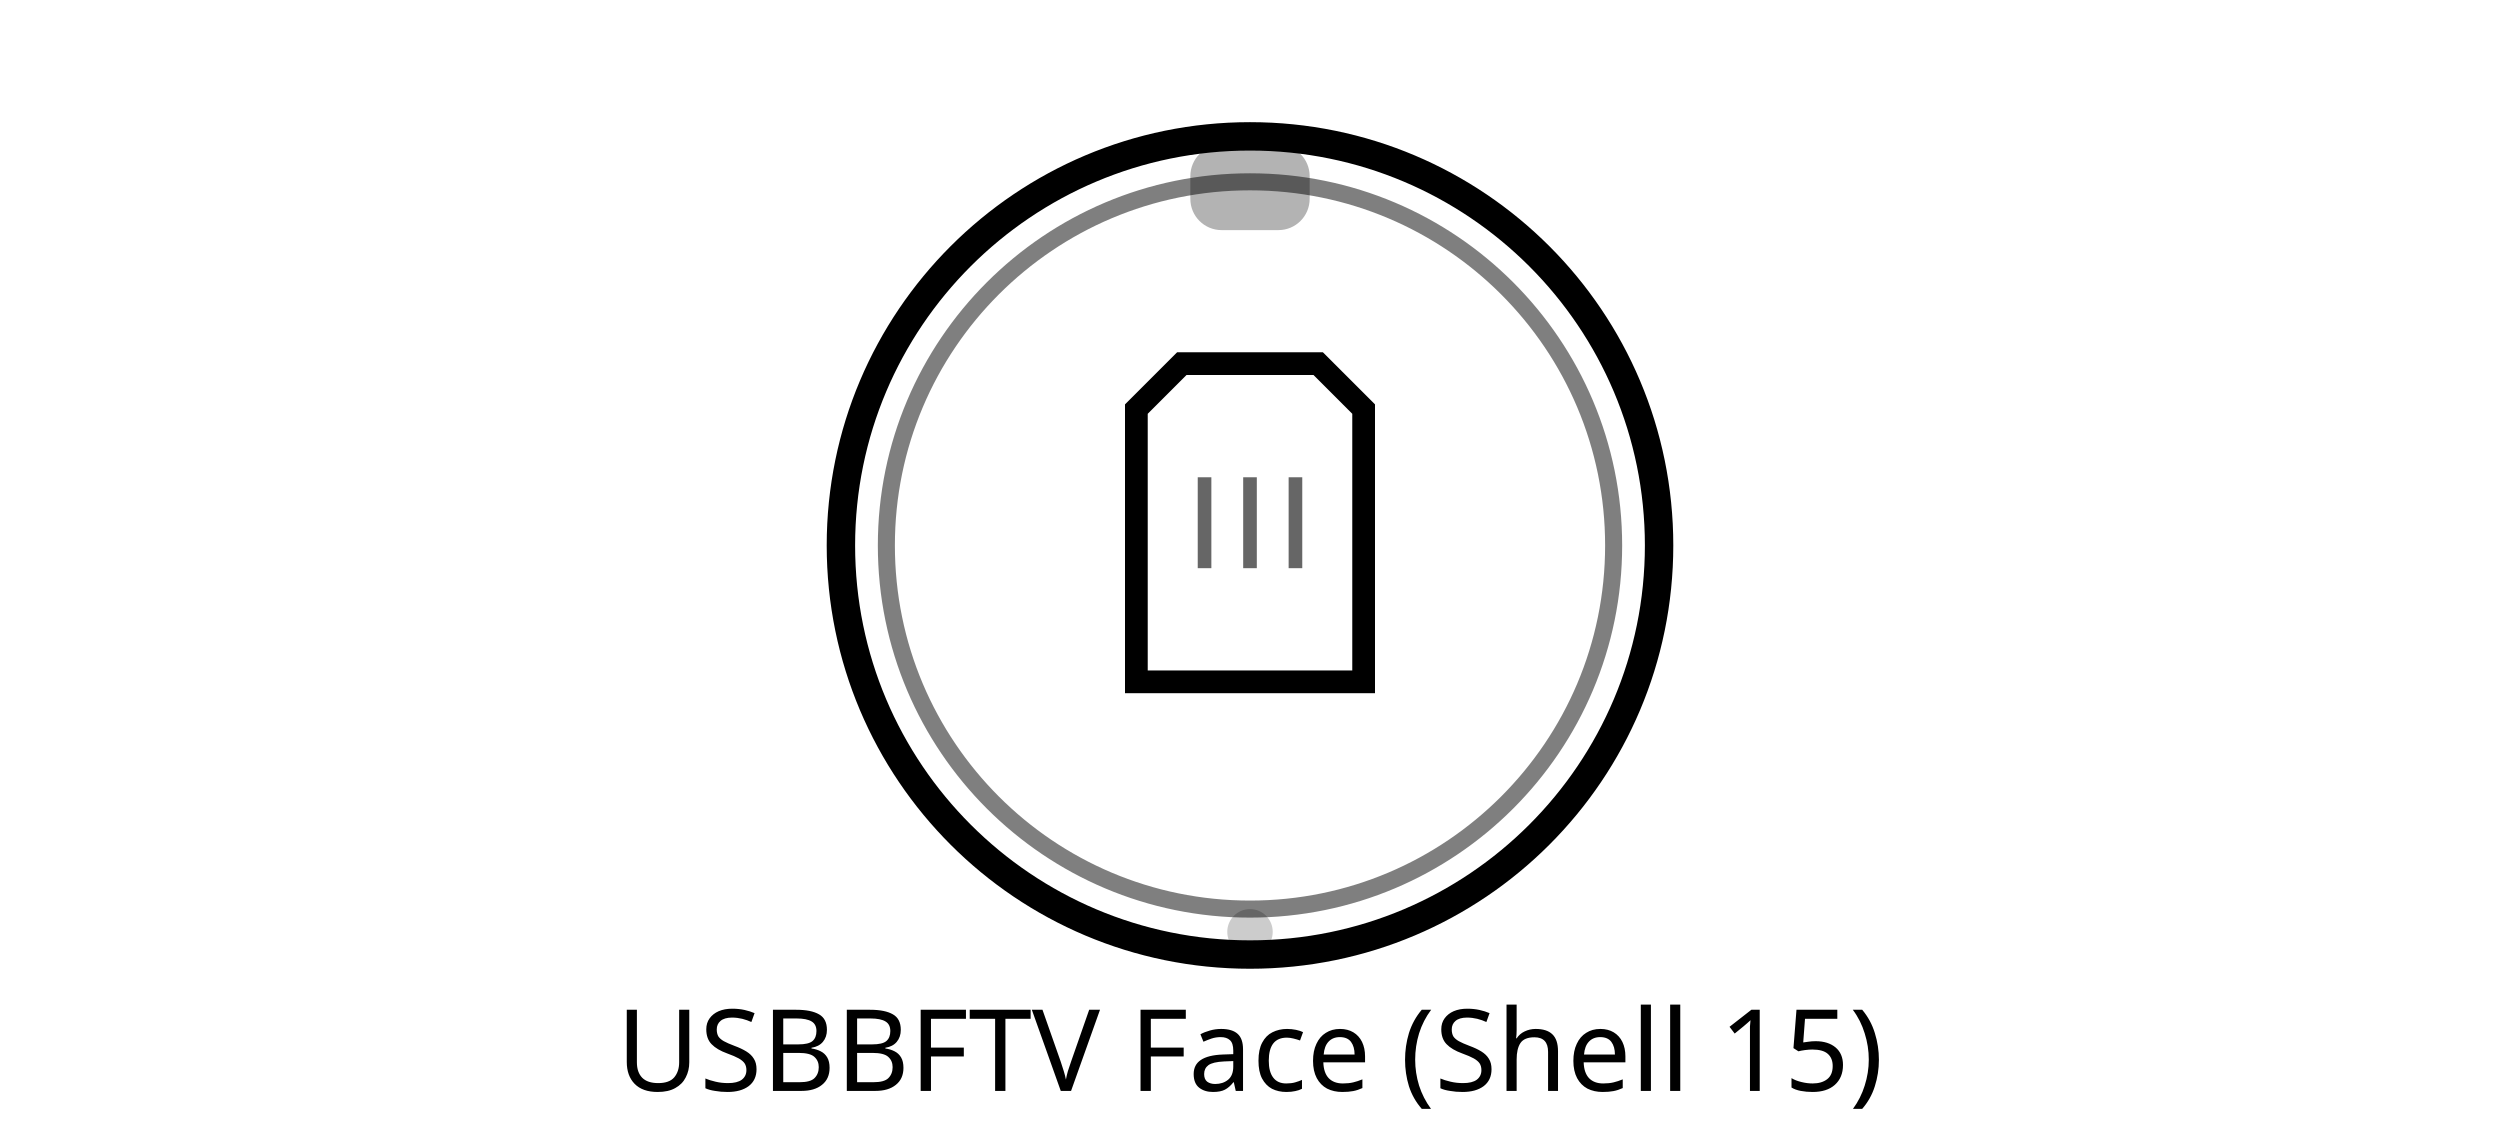
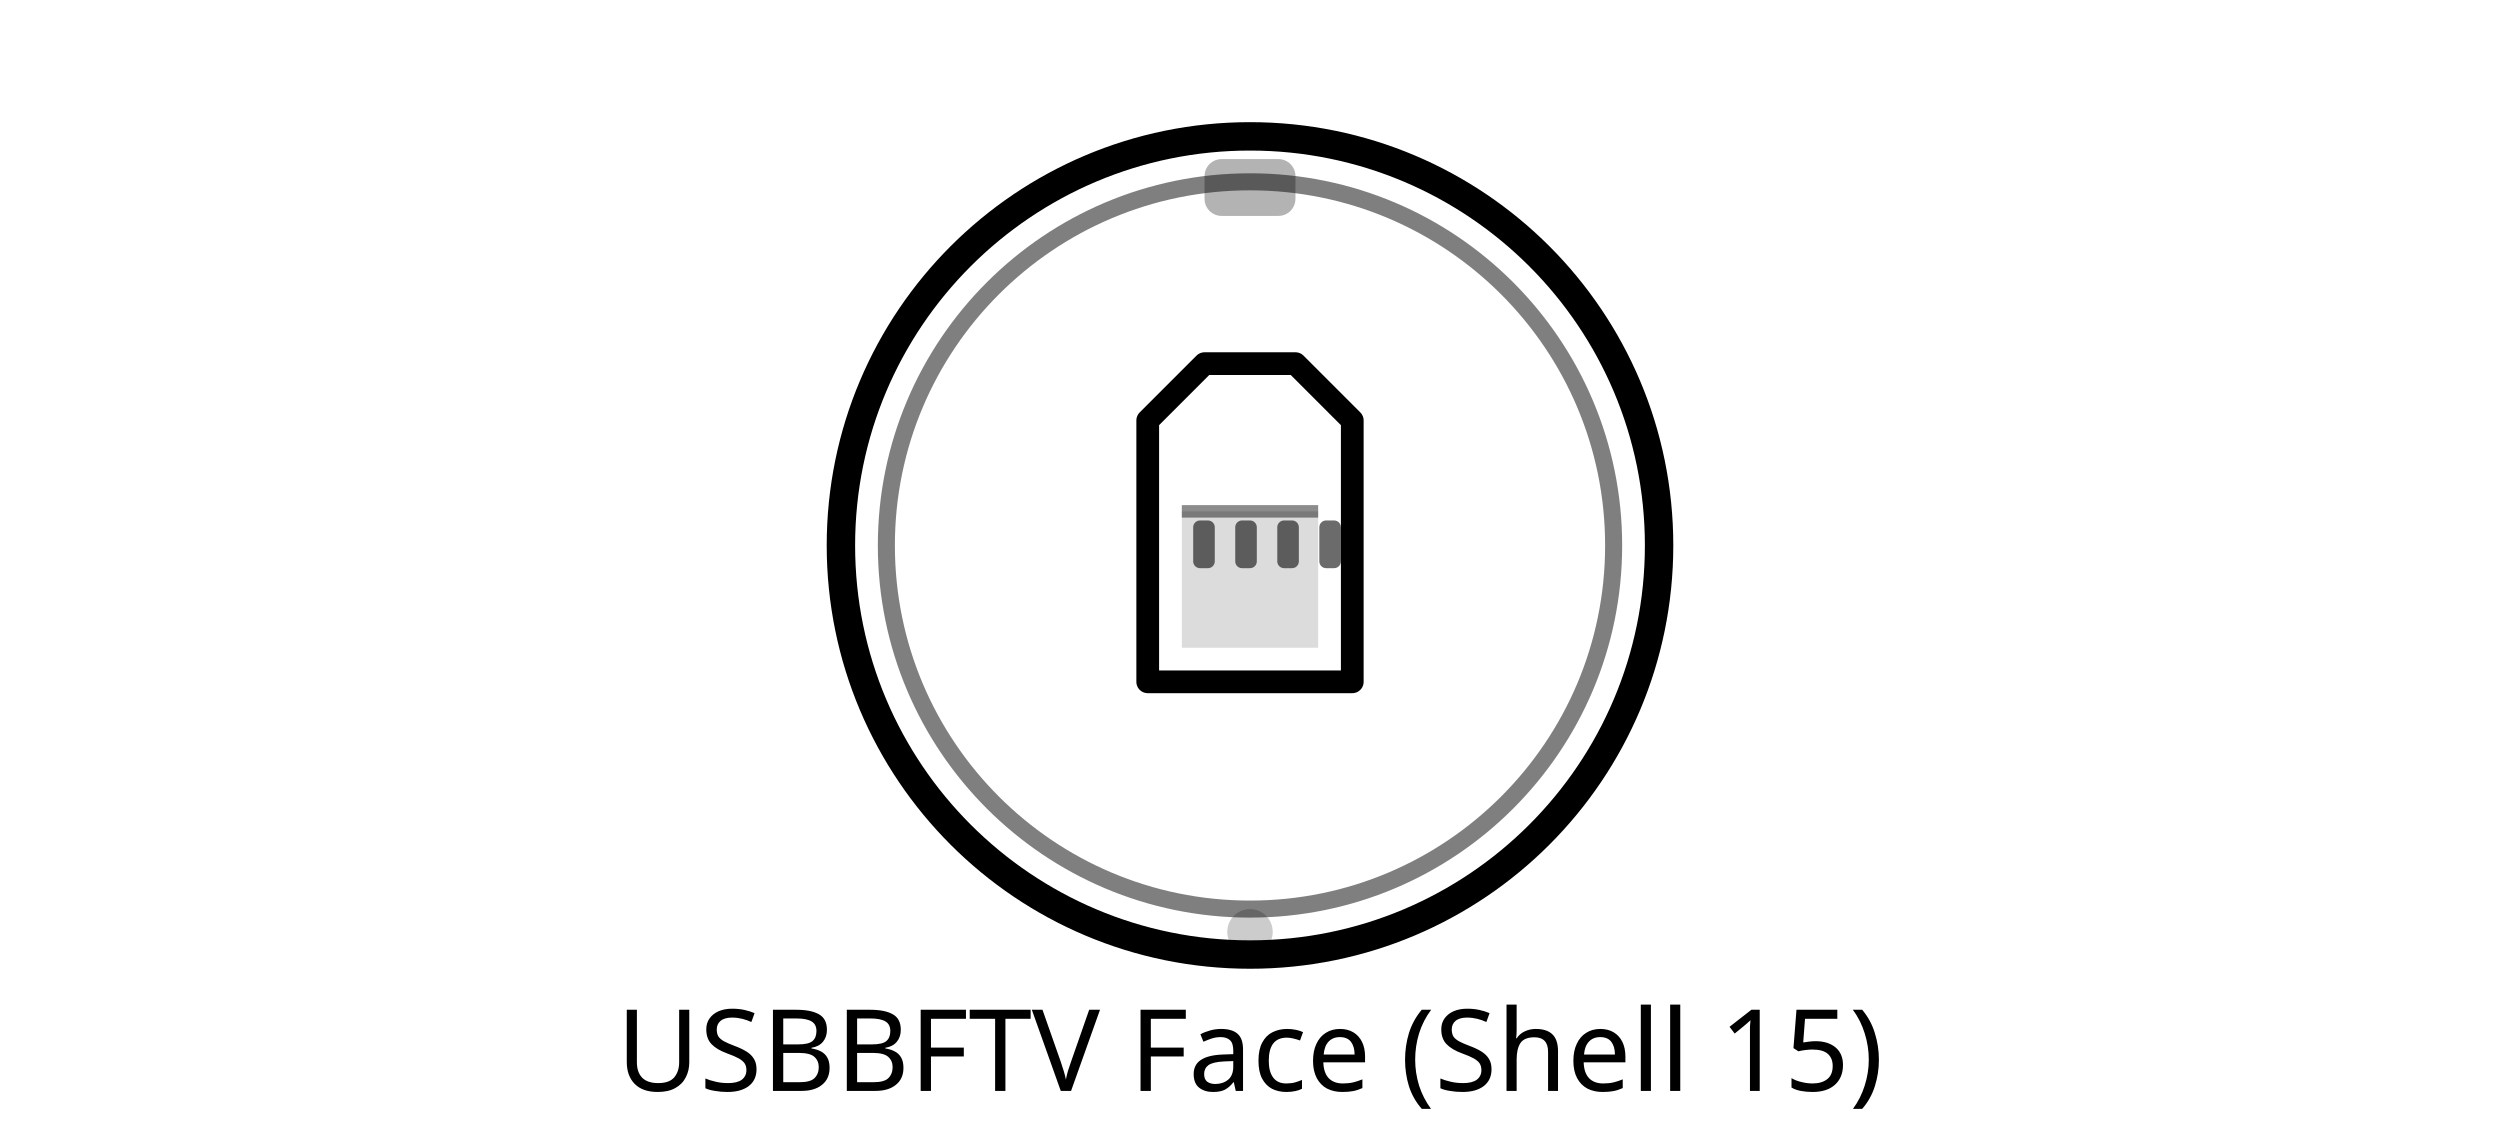
<svg xmlns="http://www.w3.org/2000/svg" viewBox="0 0 220 100" fill="none" stroke="currentColor" stroke-width="2.5">
  <circle cx="110" cy="48" r="36" stroke-width="2.5" />
  <circle cx="110" cy="48" r="32" stroke-width="1.5" opacity="0.5" />
-   <path d="M100 36 L100 60 L120 60 L120 36 L116 32 L104 32 Z" stroke-width="2" />
-   <line x1="106" y1="42" x2="106" y2="50" stroke-width="1.2" opacity="0.6" />
-   <line x1="110" y1="42" x2="110" y2="50" stroke-width="1.2" opacity="0.6" />
-   <line x1="114" y1="42" x2="114" y2="50" stroke-width="1.2" opacity="0.6" />
-   <rect x="106" y="14" width="8" height="5" rx="1.5" fill="currentColor" opacity="0.3" />
+   <path d="M101 37 L106 32 H114 L119 37 V60 H101 Z" stroke-width="2" stroke-linejoin="round" />
+   <path d="M104 57 V45 H116 V57 Z" fill="currentColor" opacity="0.14" stroke="none" />
+   <line x1="104" y1="45" x2="116" y2="45" stroke-width="1.1" opacity="0.45" />
+   <rect x="105.0" y="45.8" width="1.9" height="4.2" rx="0.6" fill="currentColor" opacity="0.58" stroke="none" />
+   <rect x="108.7" y="45.8" width="1.9" height="4.2" rx="0.6" fill="currentColor" opacity="0.58" stroke="none" />
+   <rect x="112.4" y="45.8" width="1.9" height="4.2" rx="0.6" fill="currentColor" opacity="0.58" stroke="none" />
+   <rect x="116.1" y="45.8" width="1.9" height="4.2" rx="0.6" fill="currentColor" opacity="0.58" stroke="none" />
+   <rect x="106" y="14" width="8" height="5" rx="1.5" fill="currentColor" opacity="0.3" stroke="none" />
  <circle cx="110" cy="82" r="2" fill="currentColor" opacity="0.2" stroke="none" />
  <text x="110" y="96" text-anchor="middle" font-size="10" stroke="none" fill="currentColor" font-family="system-ui,sans-serif">USBBFTV Face (Shell 15)</text>
</svg>
